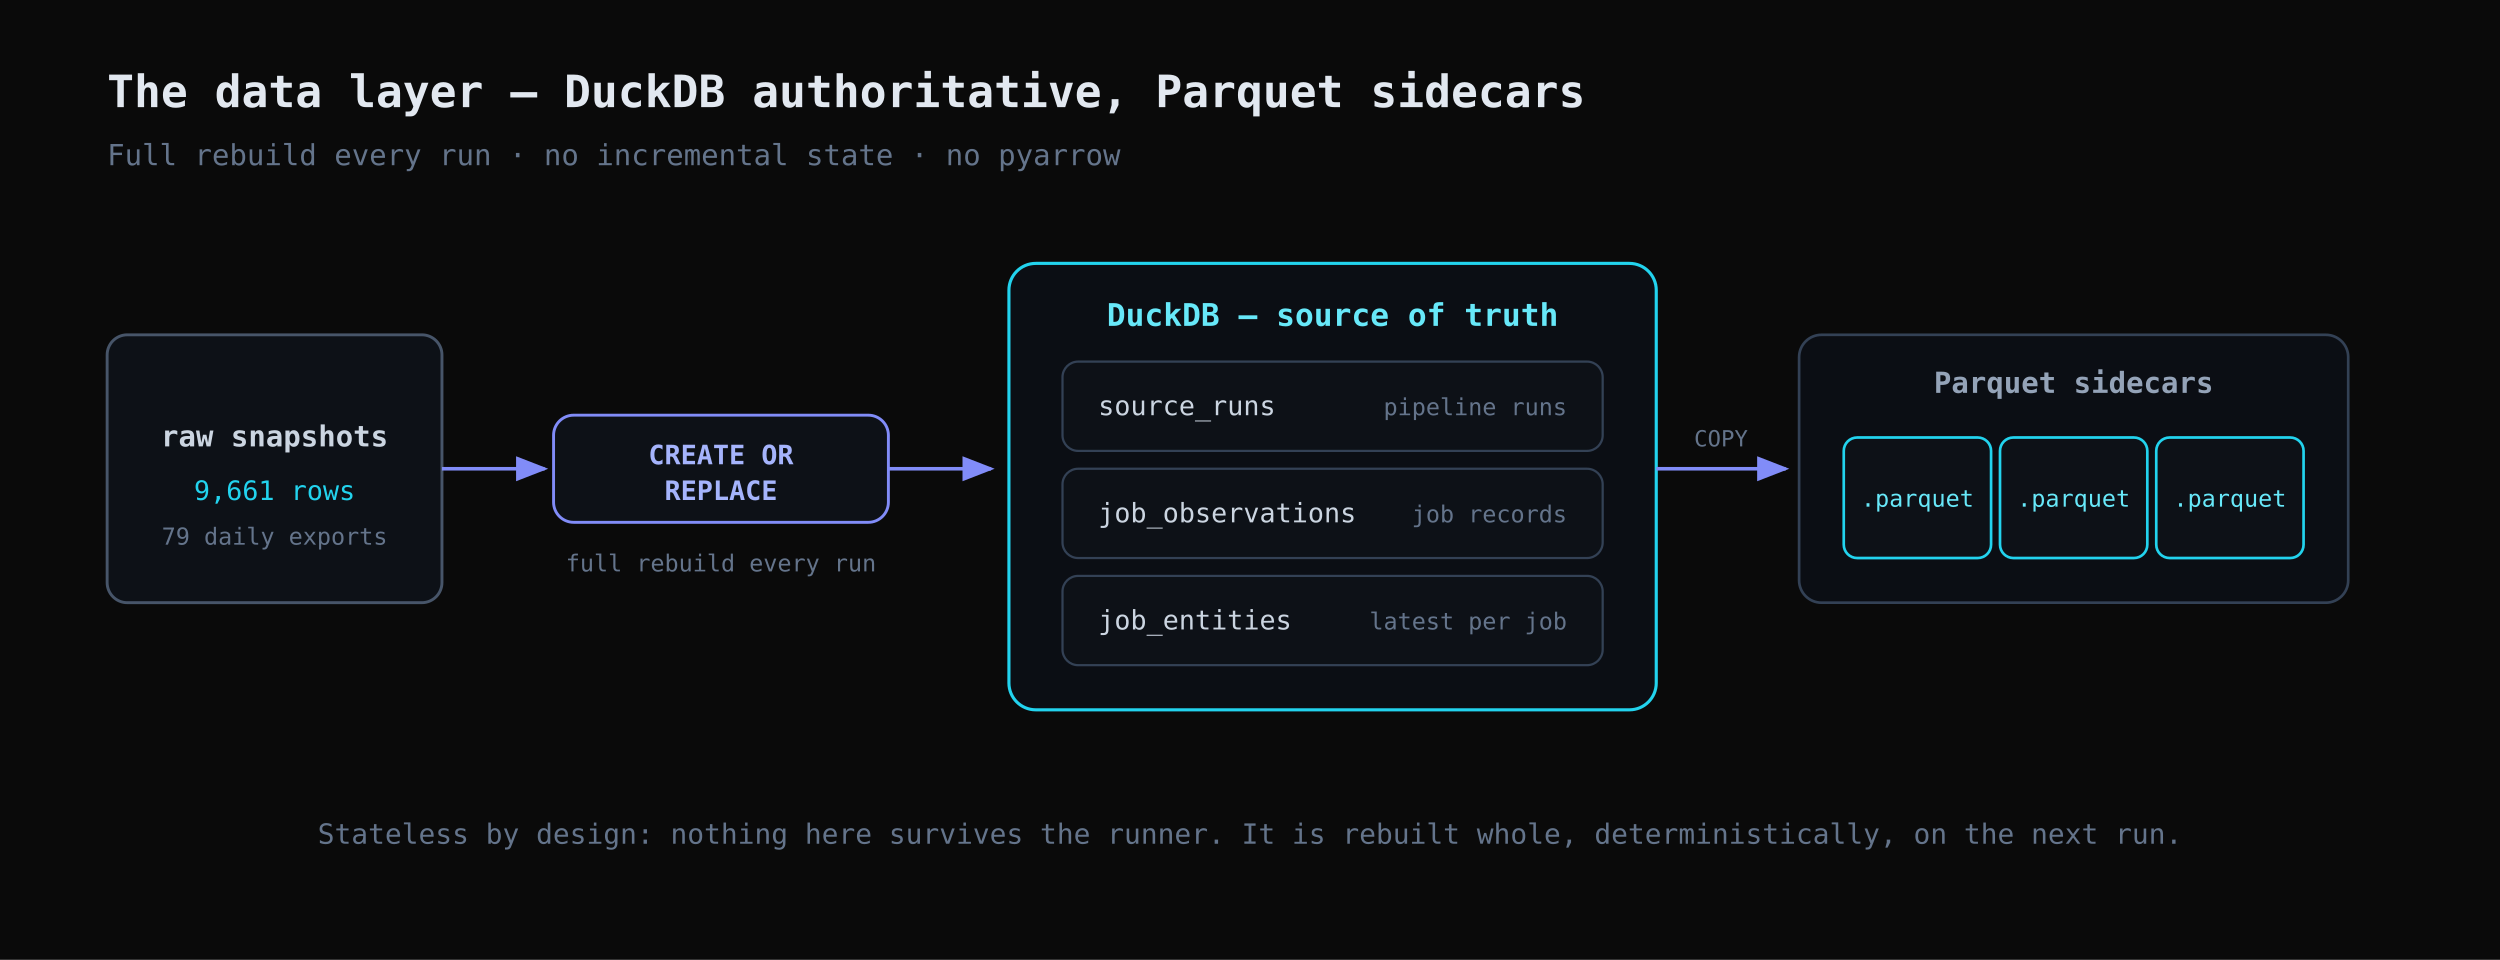
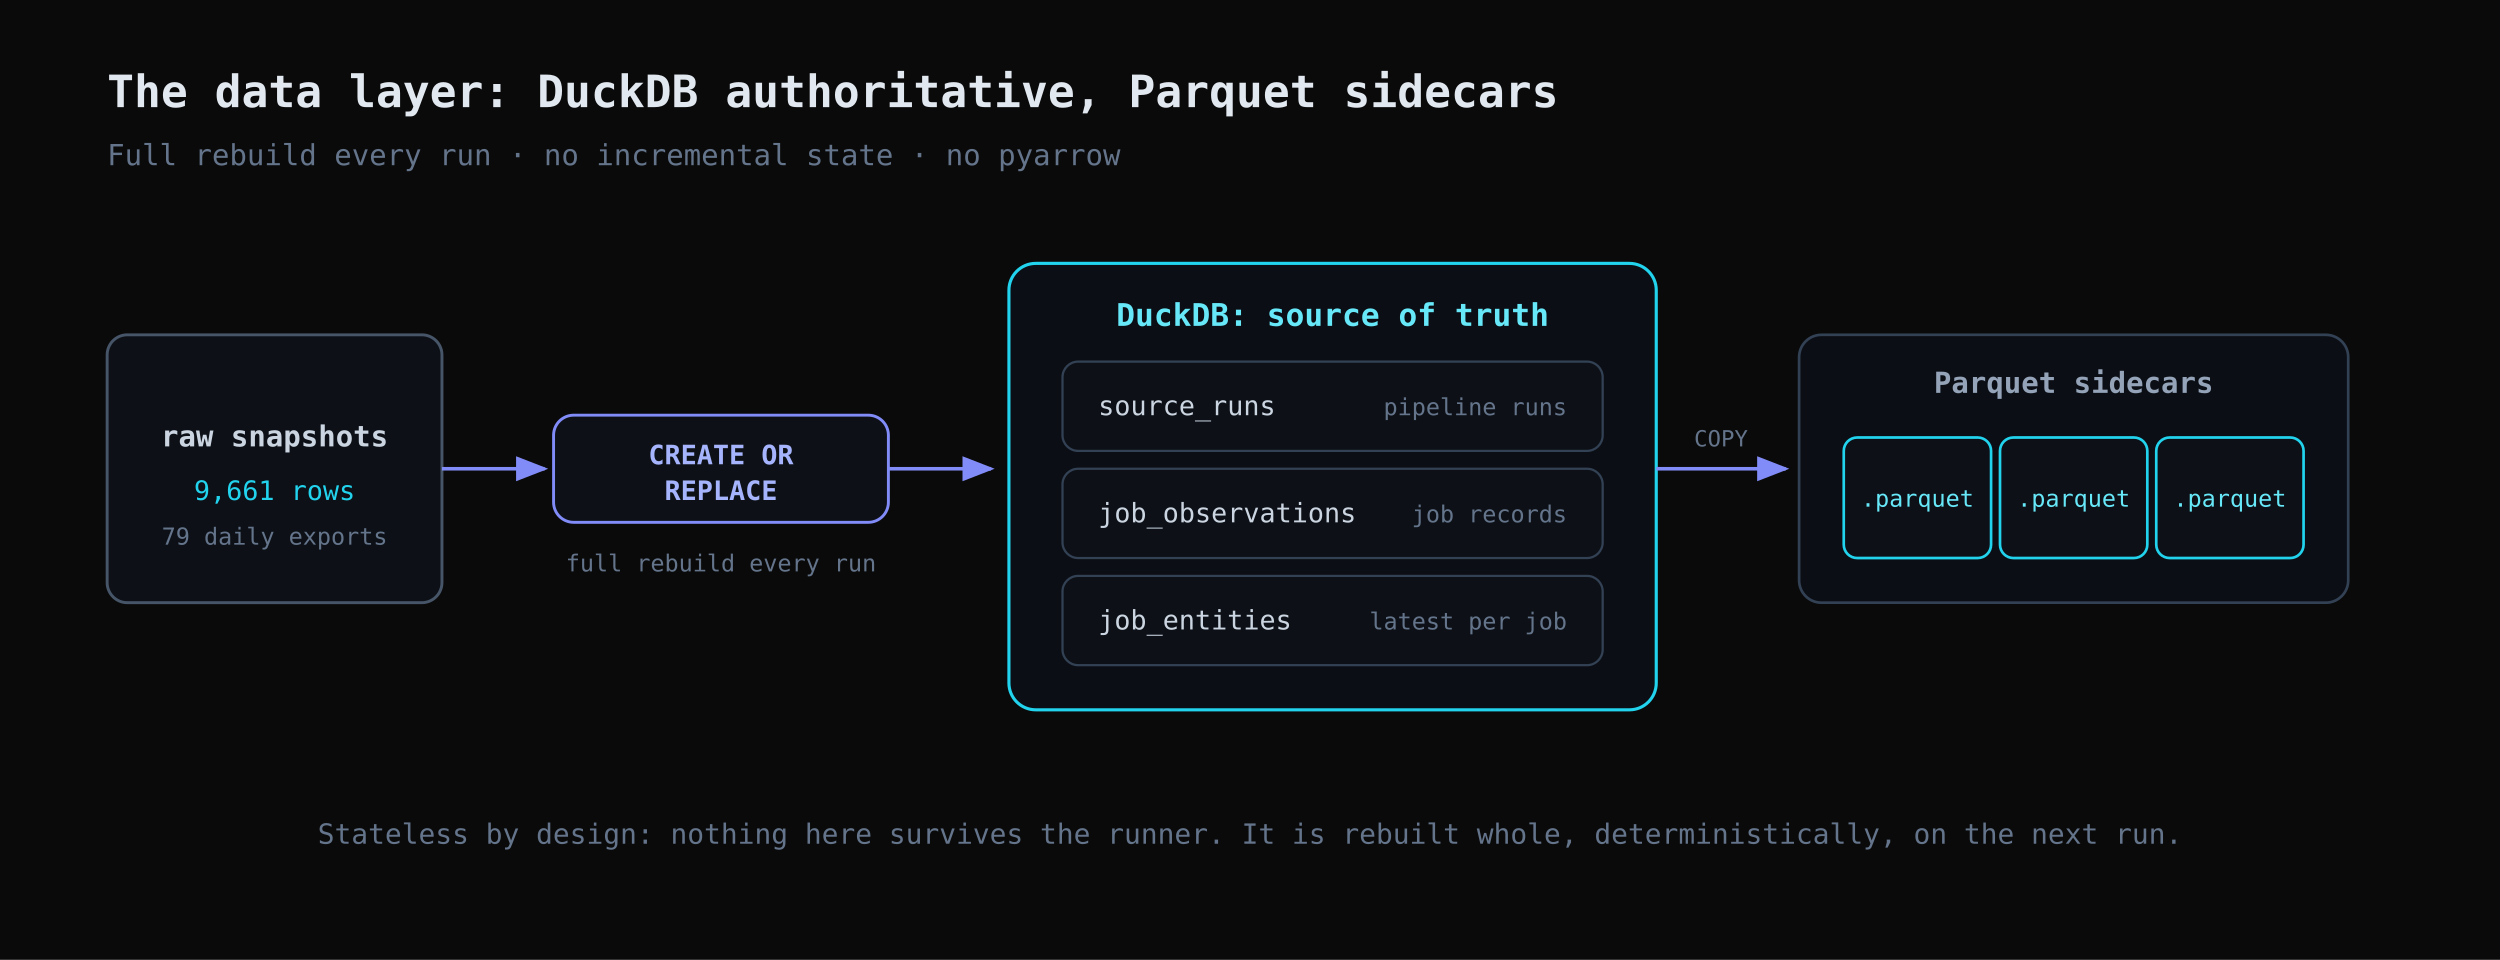
<svg xmlns="http://www.w3.org/2000/svg" width="1120" height="430" viewBox="0 0 1120 430" font-family="ui-monospace, SFMono-Regular, Menlo, monospace">
  <defs>
    <marker id="a" markerWidth="9" markerHeight="7" refX="8" refY="3.5" orient="auto">
      <polygon points="0 0, 9 3.5, 0 7" fill="#818cf8" />
    </marker>
  </defs>
  <rect width="1120" height="430" fill="#0a0a0a" />
-   <text x="48" y="48" fill="#e2e8f0" font-size="20" font-weight="700">The data layer — DuckDB authoritative, Parquet sidecars</text>
+   <text x="48" y="48" fill="#e2e8f0" font-size="20" font-weight="700">The data layer: DuckDB authoritative, Parquet sidecars</text>
  <text x="48" y="74" fill="#64748b" font-size="13">Full rebuild every run · no incremental state · no pyarrow</text>
  <g>
    <rect x="48" y="150" width="150" height="120" rx="9" fill="#0d1117" stroke="#475569" stroke-width="1.3" />
    <text x="123" y="200" text-anchor="middle" fill="#cbd5e1" font-size="13" font-weight="700">raw snapshots</text>
    <text x="123" y="224" text-anchor="middle" fill="#22d3ee" font-size="12">9,661 rows</text>
    <text x="123" y="244" text-anchor="middle" fill="#64748b" font-size="10.5">79 daily exports</text>
  </g>
  <line x1="198" y1="210" x2="244" y2="210" stroke="#818cf8" stroke-width="1.6" marker-end="url(#a)" />
  <g>
    <rect x="248" y="186" width="150" height="48" rx="9" fill="#0d1117" stroke="#818cf8" stroke-width="1.3" />
    <text x="323" y="208" text-anchor="middle" fill="#a5b4fc" font-size="12" font-weight="700">CREATE OR</text>
    <text x="323" y="224" text-anchor="middle" fill="#a5b4fc" font-size="12" font-weight="700">REPLACE</text>
    <text x="323" y="256" text-anchor="middle" fill="#64748b" font-size="10.5">full rebuild every run</text>
  </g>
  <line x1="398" y1="210" x2="444" y2="210" stroke="#818cf8" stroke-width="1.6" marker-end="url(#a)" />
  <g>
    <rect x="452" y="118" width="290" height="200" rx="12" fill="#0b0e14" stroke="#22d3ee" stroke-width="1.4" />
-     <text x="597" y="146" text-anchor="middle" fill="#67e8f9" font-size="14" font-weight="700">DuckDB — source of truth</text>
+     <text x="597" y="146" text-anchor="middle" fill="#67e8f9" font-size="14" font-weight="700">DuckDB: source of truth</text>
    <g font-size="12">
      <rect x="476" y="162" width="242" height="40" rx="7" fill="#0d1117" stroke="#334155" />
      <text x="492" y="186" fill="#cbd5e1">source_runs</text>
      <text x="702" y="186" text-anchor="end" fill="#64748b" font-size="10.5">pipeline runs</text>
      <rect x="476" y="210" width="242" height="40" rx="7" fill="#0d1117" stroke="#334155" />
      <text x="492" y="234" fill="#cbd5e1">job_observations</text>
      <text x="702" y="234" text-anchor="end" fill="#64748b" font-size="10.5">job records</text>
      <rect x="476" y="258" width="242" height="40" rx="7" fill="#0d1117" stroke="#334155" />
      <text x="492" y="282" fill="#cbd5e1">job_entities</text>
      <text x="702" y="282" text-anchor="end" fill="#64748b" font-size="10.5">latest per job</text>
    </g>
  </g>
  <line x1="742" y1="210" x2="800" y2="210" stroke="#818cf8" stroke-width="1.6" marker-end="url(#a)" />
  <text x="771" y="200" text-anchor="middle" fill="#64748b" font-size="10">COPY</text>
  <g>
    <rect x="806" y="150" width="246" height="120" rx="10" fill="#0b0e14" stroke="#334155" stroke-width="1.2" />
    <text x="929" y="176" text-anchor="middle" fill="#94a3b8" font-size="13" font-weight="700">Parquet sidecars</text>
    <g fill="#0d1117" stroke="#22d3ee" stroke-width="1.2">
      <rect x="826" y="196" width="66" height="54" rx="6" />
      <rect x="896" y="196" width="66" height="54" rx="6" />
      <rect x="966" y="196" width="66" height="54" rx="6" />
    </g>
    <g fill="#67e8f9" font-size="10.5" text-anchor="middle">
      <text x="859" y="227">.parquet</text>
      <text x="929" y="227">.parquet</text>
      <text x="999" y="227">.parquet</text>
    </g>
  </g>
  <text x="560" y="378" text-anchor="middle" fill="#64748b" font-size="12.5">Stateless by design: nothing here survives the runner. It is rebuilt whole, deterministically, on the next run.</text>
</svg>
